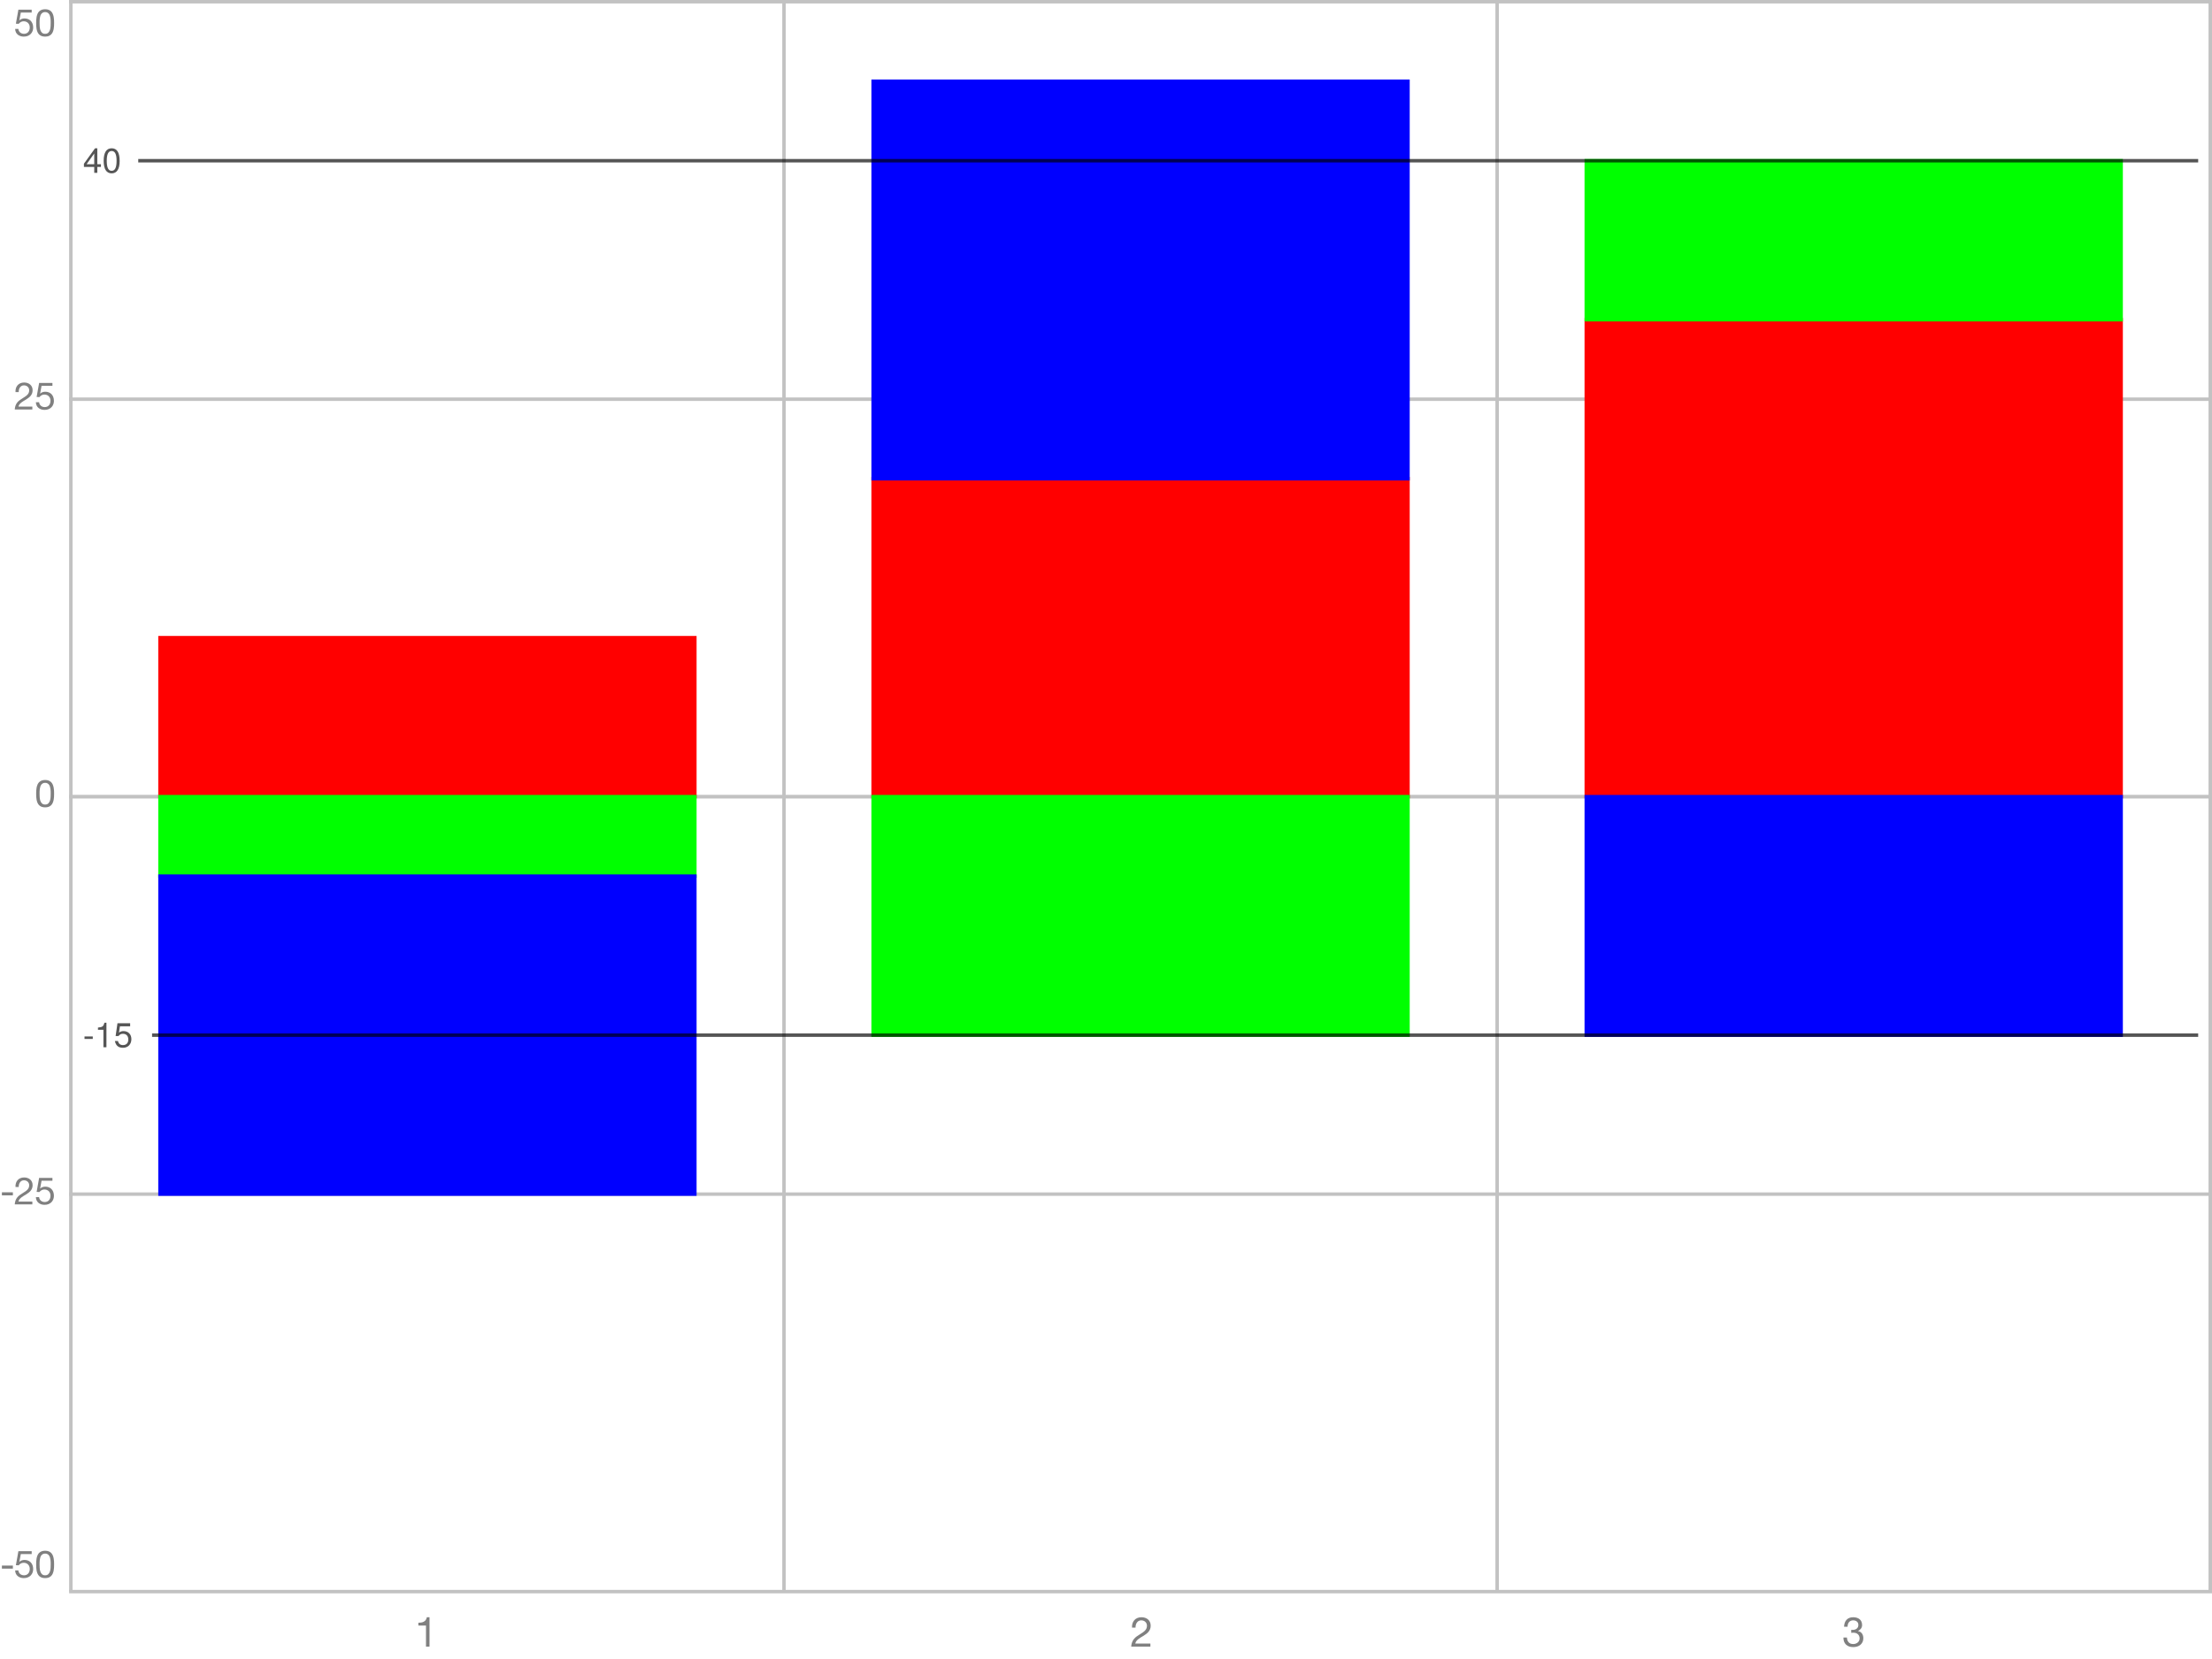
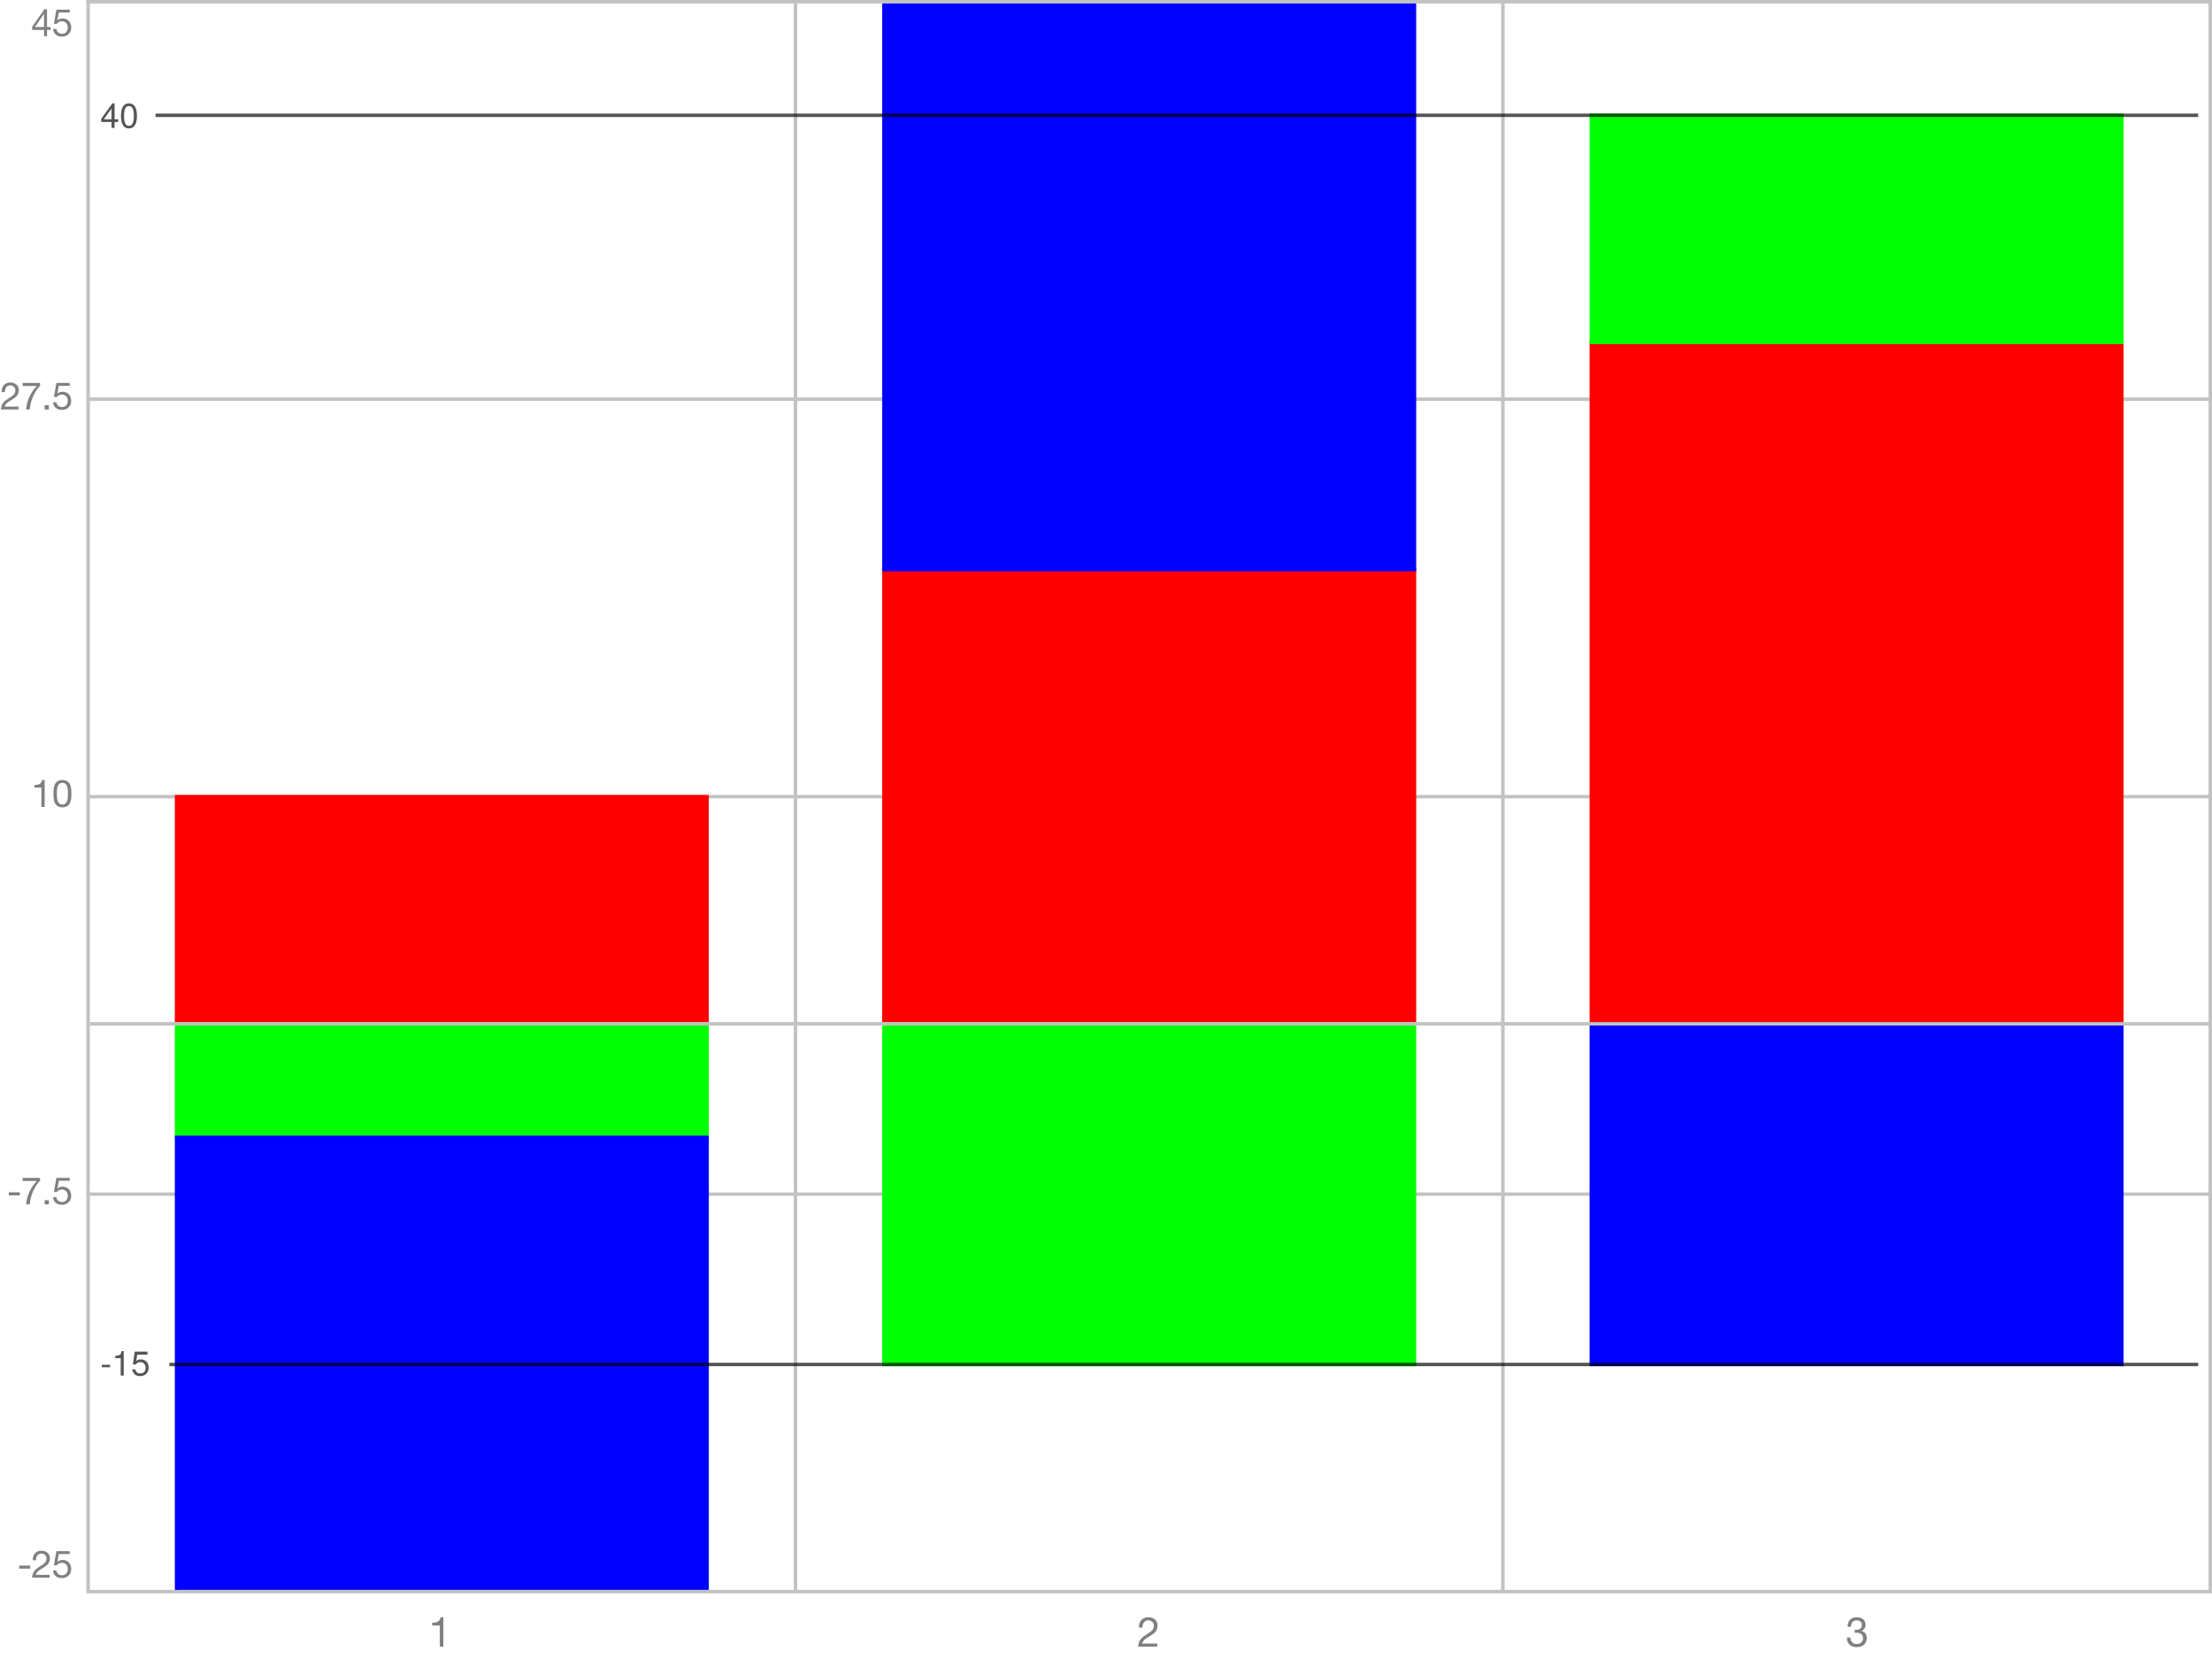
<svg xmlns="http://www.w3.org/2000/svg" color-interpolation="auto" color-rendering="auto" fill="black" fill-opacity="1" font-family="'Dialog'" font-size="12px" font-style="normal" font-weight="normal" height="480" image-rendering="auto" shape-rendering="auto" stroke="black" stroke-dasharray="none" stroke-dashoffset="0" stroke-linecap="square" stroke-linejoin="miter" stroke-miterlimit="10" stroke-opacity="1" stroke-width="1" text-rendering="auto" width="640">
  <defs id="genericDefs" />
  <g>
    <defs id="defs1">
      <clipPath clipPathUnits="userSpaceOnUse" id="clipPath1">
        <path d="M0 0 L7 0 L7 15 L0 15 L0 0 Z" />
      </clipPath>
      <clipPath clipPathUnits="userSpaceOnUse" id="clipPath2">
-         <path d="M0 0 L16 0 L16 14 L0 14 L0 0 Z" />
+         <path d="M0 0 L21 0 L21 14 L0 14 L0 0 Z" />
      </clipPath>
      <clipPath clipPathUnits="userSpaceOnUse" id="clipPath3">
-         <path d="M21 1 L639 1 L639 460 L21 460 L21 1 Z" />
+         <path d="M26 1 L639 1 L639 460 L26 460 L26 1 Z" />
      </clipPath>
      <clipPath clipPathUnits="userSpaceOnUse" id="clipPath4">
        <path d="M0 0 L0 13 L16 13 L16 0 Z" />
      </clipPath>
      <clipPath clipPathUnits="userSpaceOnUse" id="clipPath5">
        <path d="M0 0 L0 13 L12 13 L12 0 Z" />
      </clipPath>
    </defs>
-     <g color-interpolation="linearRGB" color-rendering="optimizeQuality" fill="rgb(194,194,194)" fill-opacity="0.502" image-rendering="optimizeQuality" stroke="rgb(194,194,194)" stroke-opacity="0.502">
-       <line fill="none" x1="20.5" x2="639.5" y1="230.5" y2="230.5" />
-       <line fill="none" fill-opacity="1" stroke-opacity="1" x1="20.5" x2="639.5" y1="0.5" y2="0.5" />
-       <line fill="none" fill-opacity="1" stroke-opacity="1" x1="20.5" x2="639.5" y1="115.5" y2="115.5" />
-       <line fill="none" fill-opacity="1" stroke-opacity="1" x1="20.5" x2="639.5" y1="230.5" y2="230.5" />
-       <line fill="none" fill-opacity="1" stroke-opacity="1" x1="20.5" x2="639.5" y1="345.5" y2="345.5" />
-       <line fill="none" fill-opacity="1" stroke-opacity="1" x1="20.5" x2="639.5" y1="460.5" y2="460.5" />
-       <line fill="none" fill-opacity="1" stroke-opacity="1" x1="20.5" x2="20.5" y1="0.5" y2="460" />
-       <line fill="none" fill-opacity="1" stroke-opacity="1" x1="226.833" x2="226.833" y1="0.5" y2="460" />
-       <line fill="none" fill-opacity="1" stroke-opacity="1" x1="433.167" x2="433.167" y1="0.5" y2="460" />
-       <line fill="none" fill-opacity="1" stroke-opacity="1" x1="639.5" x2="639.5" y1="0.5" y2="460" />
+     <g color-interpolation="linearRGB" color-rendering="optimizeQuality" fill="rgb(194,194,194)" image-rendering="optimizeQuality" stroke="rgb(194,194,194)">
+       <line fill="none" x1="25.5" x2="639.5" y1="0.5" y2="0.5" />
+       <line fill="none" x1="25.5" x2="639.5" y1="115.5" y2="115.5" />
+       <line fill="none" x1="25.5" x2="639.5" y1="230.5" y2="230.5" />
+       <line fill="none" x1="25.5" x2="639.5" y1="345.5" y2="345.5" />
+       <line fill="none" x1="25.5" x2="639.5" y1="460.5" y2="460.5" />
+       <line fill="none" x1="25.5" x2="25.5" y1="0.5" y2="460" />
+       <line fill="none" x1="230.167" x2="230.167" y1="0.5" y2="460" />
+       <line fill="none" x1="434.833" x2="434.833" y1="0.5" y2="460" />
+       <line fill="none" x1="639.5" x2="639.5" y1="0.5" y2="460" />
    </g>
-     <g color-interpolation="linearRGB" color-rendering="optimizeQuality" fill="gray" font-family="'Helvetica Neue'" image-rendering="optimizeQuality" stroke="gray" transform="translate(120,465)">
+     <g color-interpolation="linearRGB" color-rendering="optimizeQuality" fill="gray" font-family="'Helvetica Neue'" image-rendering="optimizeQuality" stroke="gray" transform="translate(124,465)">
      <path clip-path="url(#clipPath1)" d="M4.272 11.424 L4.272 2.916 L3.492 2.916 Q3.408 3.396 3.18 3.708 Q2.952 4.02 2.622 4.2 Q2.292 4.38 1.884 4.446 Q1.476 4.512 1.044 4.512 L1.044 5.328 L3.252 5.328 L3.252 11.424 Z" stroke="none" />
    </g>
-     <g color-interpolation="linearRGB" color-rendering="optimizeQuality" fill="gray" font-family="'Helvetica Neue'" image-rendering="optimizeQuality" stroke="gray" transform="translate(327,465)">
+     <g color-interpolation="linearRGB" color-rendering="optimizeQuality" fill="gray" font-family="'Helvetica Neue'" image-rendering="optimizeQuality" stroke="gray" transform="translate(329,465)">
      <path clip-path="url(#clipPath1)" d="M0.528 5.928 L1.548 5.928 Q1.536 5.544 1.626 5.166 Q1.716 4.788 1.92 4.488 Q2.124 4.188 2.442 4.002 Q2.76 3.816 3.204 3.816 Q3.54 3.816 3.84 3.924 Q4.14 4.032 4.362 4.236 Q4.584 4.44 4.716 4.722 Q4.848 5.004 4.848 5.352 Q4.848 5.796 4.71 6.132 Q4.572 6.468 4.302 6.756 Q4.032 7.044 3.624 7.326 Q3.216 7.608 2.676 7.944 Q2.232 8.208 1.824 8.508 Q1.416 8.808 1.092 9.204 Q0.768 9.6 0.558 10.134 Q0.348 10.668 0.288 11.424 L5.844 11.424 L5.844 10.524 L1.476 10.524 Q1.548 10.128 1.782 9.822 Q2.016 9.516 2.346 9.252 Q2.676 8.988 3.072 8.754 Q3.468 8.52 3.864 8.28 Q4.26 8.028 4.632 7.752 Q5.004 7.476 5.292 7.134 Q5.58 6.792 5.754 6.36 Q5.928 5.928 5.928 5.364 Q5.928 4.764 5.718 4.308 Q5.508 3.852 5.148 3.546 Q4.788 3.24 4.302 3.078 Q3.816 2.916 3.264 2.916 Q2.592 2.916 2.064 3.144 Q1.536 3.372 1.182 3.774 Q0.828 4.176 0.66 4.728 Q0.492 5.28 0.528 5.928 Z" stroke="none" />
    </g>
-     <g color-interpolation="linearRGB" color-rendering="optimizeQuality" fill="gray" font-family="'Helvetica Neue'" image-rendering="optimizeQuality" stroke="gray" transform="translate(533,465)">
+     <g color-interpolation="linearRGB" color-rendering="optimizeQuality" fill="gray" font-family="'Helvetica Neue'" image-rendering="optimizeQuality" stroke="gray" transform="translate(534,465)">
      <path clip-path="url(#clipPath1)" d="M2.616 6.564 L2.616 7.428 Q2.904 7.392 3.228 7.392 Q3.612 7.392 3.942 7.494 Q4.272 7.596 4.512 7.806 Q4.752 8.016 4.896 8.322 Q5.04 8.628 5.04 9.024 Q5.04 9.408 4.89 9.714 Q4.74 10.02 4.488 10.23 Q4.236 10.44 3.9 10.554 Q3.564 10.668 3.192 10.668 Q2.316 10.668 1.86 10.146 Q1.404 9.624 1.38 8.796 L0.36 8.796 Q0.348 9.456 0.546 9.972 Q0.744 10.488 1.116 10.842 Q1.488 11.196 2.016 11.376 Q2.544 11.556 3.192 11.556 Q3.792 11.556 4.326 11.394 Q4.86 11.232 5.256 10.908 Q5.652 10.584 5.886 10.098 Q6.12 9.612 6.12 8.976 Q6.12 8.208 5.742 7.644 Q5.364 7.08 4.584 6.912 L4.584 6.888 Q5.088 6.66 5.424 6.216 Q5.76 5.772 5.76 5.196 Q5.76 4.608 5.562 4.176 Q5.364 3.744 5.016 3.468 Q4.668 3.192 4.194 3.054 Q3.72 2.916 3.168 2.916 Q2.532 2.916 2.046 3.12 Q1.56 3.324 1.236 3.684 Q0.912 4.044 0.738 4.548 Q0.564 5.052 0.54 5.664 L1.56 5.664 Q1.56 5.292 1.656 4.956 Q1.752 4.62 1.95 4.368 Q2.148 4.116 2.454 3.966 Q2.76 3.816 3.168 3.816 Q3.816 3.816 4.248 4.158 Q4.68 4.5 4.68 5.184 Q4.68 5.52 4.548 5.784 Q4.416 6.048 4.194 6.222 Q3.972 6.396 3.678 6.486 Q3.384 6.576 3.06 6.576 L2.844 6.576 Q2.784 6.576 2.724 6.576 Q2.676 6.576 2.616 6.564 Z" stroke="none" />
    </g>
    <g color-interpolation="linearRGB" color-rendering="optimizeQuality" fill="gray" font-family="'Helvetica Neue'" font-size="11px" image-rendering="optimizeQuality" stroke="gray" transform="translate(0,446)">
-       <path clip-path="url(#clipPath2)" d="M0.55 6.974 L0.55 7.854 L3.729 7.854 L3.729 6.974 ZM9.17 3.63 L9.17 2.805 L5.32 2.805 L4.594 6.853 L5.397 6.897 Q5.672 6.567 6.029 6.364 Q6.387 6.16 6.849 6.16 Q7.245 6.16 7.569 6.292 Q7.894 6.424 8.125 6.66 Q8.356 6.897 8.482 7.221 Q8.609 7.546 8.609 7.931 Q8.609 8.393 8.477 8.739 Q8.345 9.086 8.12 9.317 Q7.894 9.548 7.591 9.664 Q7.289 9.779 6.959 9.779 Q6.607 9.779 6.316 9.675 Q6.024 9.57 5.809 9.377 Q5.595 9.185 5.468 8.927 Q5.342 8.668 5.32 8.371 L4.385 8.371 Q4.396 8.899 4.594 9.317 Q4.792 9.735 5.133 10.015 Q5.474 10.296 5.92 10.444 Q6.365 10.593 6.871 10.593 Q7.553 10.593 8.065 10.379 Q8.576 10.164 8.917 9.801 Q9.258 9.438 9.428 8.97 Q9.599 8.503 9.599 8.008 Q9.599 7.337 9.401 6.837 Q9.203 6.336 8.862 6 Q8.521 5.665 8.059 5.5 Q7.597 5.335 7.08 5.335 Q6.684 5.335 6.282 5.473 Q5.881 5.61 5.628 5.896 L5.606 5.874 L6.024 3.63 ZM11.452 6.633 Q11.452 6.347 11.457 6 Q11.463 5.654 11.512 5.308 Q11.562 4.961 11.655 4.631 Q11.749 4.301 11.931 4.053 Q12.112 3.806 12.387 3.652 Q12.662 3.498 13.058 3.498 Q13.454 3.498 13.729 3.652 Q14.004 3.806 14.185 4.053 Q14.367 4.301 14.46 4.631 Q14.554 4.961 14.604 5.308 Q14.653 5.654 14.659 6 Q14.664 6.347 14.664 6.633 Q14.664 7.073 14.636 7.617 Q14.609 8.162 14.46 8.64 Q14.312 9.119 13.982 9.449 Q13.652 9.779 13.058 9.779 Q12.464 9.779 12.134 9.449 Q11.804 9.119 11.655 8.64 Q11.507 8.162 11.479 7.617 Q11.452 7.073 11.452 6.633 ZM10.462 6.644 Q10.462 7.073 10.484 7.535 Q10.506 7.997 10.594 8.437 Q10.682 8.877 10.847 9.268 Q11.012 9.658 11.298 9.955 Q11.584 10.252 12.018 10.422 Q12.453 10.593 13.058 10.593 Q13.674 10.593 14.103 10.422 Q14.532 10.252 14.818 9.955 Q15.104 9.658 15.269 9.268 Q15.434 8.877 15.522 8.437 Q15.61 7.997 15.632 7.535 Q15.654 7.073 15.654 6.644 Q15.654 6.215 15.632 5.753 Q15.61 5.291 15.522 4.851 Q15.434 4.411 15.269 4.015 Q15.104 3.619 14.818 3.322 Q14.532 3.025 14.098 2.849 Q13.663 2.673 13.058 2.673 Q12.453 2.673 12.018 2.849 Q11.584 3.025 11.298 3.322 Q11.012 3.619 10.847 4.015 Q10.682 4.411 10.594 4.851 Q10.506 5.291 10.484 5.753 Q10.462 6.215 10.462 6.644 Z" stroke="none" />
+       <path clip-path="url(#clipPath2)" d="M5.55 6.974 L5.55 7.854 L8.729 7.854 L8.729 6.974 ZM9.484 5.434 L10.419 5.434 Q10.408 5.082 10.491 4.736 Q10.573 4.389 10.76 4.114 Q10.947 3.839 11.239 3.668 Q11.53 3.498 11.937 3.498 Q12.245 3.498 12.52 3.597 Q12.795 3.696 12.998 3.883 Q13.202 4.07 13.323 4.329 Q13.444 4.587 13.444 4.906 Q13.444 5.313 13.318 5.621 Q13.191 5.929 12.944 6.193 Q12.696 6.457 12.322 6.715 Q11.948 6.974 11.453 7.282 Q11.046 7.524 10.672 7.799 Q10.298 8.074 10.001 8.437 Q9.704 8.8 9.511 9.29 Q9.319 9.779 9.264 10.472 L14.357 10.472 L14.357 9.647 L10.353 9.647 Q10.419 9.284 10.633 9.004 Q10.848 8.723 11.15 8.481 Q11.453 8.239 11.816 8.024 Q12.179 7.81 12.542 7.59 Q12.905 7.359 13.246 7.106 Q13.587 6.853 13.851 6.54 Q14.115 6.226 14.274 5.83 Q14.434 5.434 14.434 4.917 Q14.434 4.367 14.242 3.949 Q14.049 3.531 13.719 3.251 Q13.389 2.97 12.944 2.821 Q12.498 2.673 11.992 2.673 Q11.376 2.673 10.892 2.882 Q10.408 3.091 10.084 3.459 Q9.759 3.828 9.605 4.334 Q9.451 4.84 9.484 5.434 ZM20.17 3.63 L20.17 2.805 L16.32 2.805 L15.594 6.853 L16.397 6.897 Q16.672 6.567 17.029 6.364 Q17.387 6.16 17.849 6.16 Q18.245 6.16 18.57 6.292 Q18.894 6.424 19.125 6.66 Q19.356 6.897 19.483 7.221 Q19.609 7.546 19.609 7.931 Q19.609 8.393 19.477 8.739 Q19.345 9.086 19.119 9.317 Q18.894 9.548 18.591 9.664 Q18.289 9.779 17.959 9.779 Q17.607 9.779 17.316 9.675 Q17.024 9.57 16.809 9.377 Q16.595 9.185 16.468 8.927 Q16.342 8.668 16.32 8.371 L15.385 8.371 Q15.396 8.899 15.594 9.317 Q15.792 9.735 16.133 10.015 Q16.474 10.296 16.919 10.444 Q17.365 10.593 17.871 10.593 Q18.553 10.593 19.064 10.379 Q19.576 10.164 19.917 9.801 Q20.258 9.438 20.428 8.97 Q20.599 8.503 20.599 8.008 Q20.599 7.337 20.401 6.837 Q20.203 6.336 19.862 6 Q19.521 5.665 19.059 5.5 Q18.597 5.335 18.08 5.335 Q17.684 5.335 17.282 5.473 Q16.881 5.61 16.628 5.896 L16.606 5.874 L17.024 3.63 Z" stroke="none" />
    </g>
    <g color-interpolation="linearRGB" color-rendering="optimizeQuality" fill="gray" font-family="'Helvetica Neue'" font-size="11px" image-rendering="optimizeQuality" stroke="gray" transform="translate(0,338)">
-       <path clip-path="url(#clipPath2)" d="M0.55 6.974 L0.55 7.854 L3.729 7.854 L3.729 6.974 ZM4.484 5.434 L5.419 5.434 Q5.408 5.082 5.49 4.736 Q5.573 4.389 5.76 4.114 Q5.947 3.839 6.239 3.668 Q6.53 3.498 6.937 3.498 Q7.245 3.498 7.52 3.597 Q7.795 3.696 7.998 3.883 Q8.202 4.07 8.323 4.329 Q8.444 4.587 8.444 4.906 Q8.444 5.313 8.318 5.621 Q8.191 5.929 7.944 6.193 Q7.696 6.457 7.322 6.715 Q6.948 6.974 6.453 7.282 Q6.046 7.524 5.672 7.799 Q5.298 8.074 5.001 8.437 Q4.704 8.8 4.511 9.29 Q4.319 9.779 4.264 10.472 L9.357 10.472 L9.357 9.647 L5.353 9.647 Q5.419 9.284 5.633 9.004 Q5.848 8.723 6.151 8.481 Q6.453 8.239 6.816 8.024 Q7.179 7.81 7.542 7.59 Q7.905 7.359 8.246 7.106 Q8.587 6.853 8.851 6.54 Q9.115 6.226 9.274 5.83 Q9.434 5.434 9.434 4.917 Q9.434 4.367 9.242 3.949 Q9.049 3.531 8.719 3.251 Q8.389 2.97 7.944 2.821 Q7.498 2.673 6.992 2.673 Q6.376 2.673 5.892 2.882 Q5.408 3.091 5.083 3.459 Q4.759 3.828 4.605 4.334 Q4.451 4.84 4.484 5.434 ZM15.17 3.63 L15.17 2.805 L11.32 2.805 L10.594 6.853 L11.397 6.897 Q11.672 6.567 12.03 6.364 Q12.387 6.16 12.849 6.16 Q13.245 6.16 13.569 6.292 Q13.894 6.424 14.125 6.66 Q14.356 6.897 14.482 7.221 Q14.609 7.546 14.609 7.931 Q14.609 8.393 14.477 8.739 Q14.345 9.086 14.12 9.317 Q13.894 9.548 13.591 9.664 Q13.289 9.779 12.959 9.779 Q12.607 9.779 12.316 9.675 Q12.024 9.57 11.809 9.377 Q11.595 9.185 11.469 8.927 Q11.342 8.668 11.32 8.371 L10.385 8.371 Q10.396 8.899 10.594 9.317 Q10.792 9.735 11.133 10.015 Q11.474 10.296 11.919 10.444 Q12.365 10.593 12.871 10.593 Q13.553 10.593 14.065 10.379 Q14.576 10.164 14.917 9.801 Q15.258 9.438 15.428 8.97 Q15.599 8.503 15.599 8.008 Q15.599 7.337 15.401 6.837 Q15.203 6.336 14.862 6 Q14.521 5.665 14.059 5.5 Q13.597 5.335 13.08 5.335 Q12.684 5.335 12.283 5.473 Q11.881 5.61 11.628 5.896 L11.606 5.874 L12.024 3.63 Z" stroke="none" />
+       <path clip-path="url(#clipPath2)" d="M2.55 6.974 L2.55 7.854 L5.729 7.854 L5.729 6.974 ZM11.599 3.608 L11.599 2.805 L6.55 2.805 L6.55 3.685 L10.642 3.685 Q10.026 4.334 9.492 5.104 Q8.959 5.874 8.552 6.737 Q8.145 7.601 7.886 8.541 Q7.628 9.482 7.562 10.472 L8.607 10.472 Q8.662 9.559 8.915 8.591 Q9.168 7.623 9.569 6.71 Q9.971 5.797 10.488 4.994 Q11.005 4.191 11.599 3.608 ZM12.913 9.251 L12.913 10.472 L14.134 10.472 L14.134 9.251 ZM20.17 3.63 L20.17 2.805 L16.32 2.805 L15.594 6.853 L16.397 6.897 Q16.672 6.567 17.029 6.364 Q17.387 6.16 17.849 6.16 Q18.245 6.16 18.57 6.292 Q18.894 6.424 19.125 6.66 Q19.356 6.897 19.483 7.221 Q19.609 7.546 19.609 7.931 Q19.609 8.393 19.477 8.739 Q19.345 9.086 19.119 9.317 Q18.894 9.548 18.591 9.664 Q18.289 9.779 17.959 9.779 Q17.607 9.779 17.316 9.675 Q17.024 9.57 16.809 9.377 Q16.595 9.185 16.468 8.927 Q16.342 8.668 16.32 8.371 L15.385 8.371 Q15.396 8.899 15.594 9.317 Q15.792 9.735 16.133 10.015 Q16.474 10.296 16.919 10.444 Q17.365 10.593 17.871 10.593 Q18.553 10.593 19.064 10.379 Q19.576 10.164 19.917 9.801 Q20.258 9.438 20.428 8.97 Q20.599 8.503 20.599 8.008 Q20.599 7.337 20.401 6.837 Q20.203 6.336 19.862 6 Q19.521 5.665 19.059 5.5 Q18.597 5.335 18.08 5.335 Q17.684 5.335 17.282 5.473 Q16.881 5.61 16.628 5.896 L16.606 5.874 L17.024 3.63 Z" stroke="none" />
    </g>
    <g color-interpolation="linearRGB" color-rendering="optimizeQuality" fill="gray" font-family="'Helvetica Neue'" font-size="11px" image-rendering="optimizeQuality" stroke="gray" transform="translate(0,223)">
-       <path clip-path="url(#clipPath2)" d="M11.452 6.633 Q11.452 6.347 11.457 6 Q11.463 5.654 11.512 5.308 Q11.562 4.961 11.655 4.631 Q11.749 4.301 11.931 4.053 Q12.112 3.806 12.387 3.652 Q12.662 3.498 13.058 3.498 Q13.454 3.498 13.729 3.652 Q14.004 3.806 14.185 4.053 Q14.367 4.301 14.46 4.631 Q14.554 4.961 14.604 5.308 Q14.653 5.654 14.659 6 Q14.664 6.347 14.664 6.633 Q14.664 7.073 14.636 7.617 Q14.609 8.162 14.46 8.64 Q14.312 9.119 13.982 9.449 Q13.652 9.779 13.058 9.779 Q12.464 9.779 12.134 9.449 Q11.804 9.119 11.655 8.64 Q11.507 8.162 11.479 7.617 Q11.452 7.073 11.452 6.633 ZM10.462 6.644 Q10.462 7.073 10.484 7.535 Q10.506 7.997 10.594 8.437 Q10.682 8.877 10.847 9.268 Q11.012 9.658 11.298 9.955 Q11.584 10.252 12.018 10.422 Q12.453 10.593 13.058 10.593 Q13.674 10.593 14.103 10.422 Q14.532 10.252 14.818 9.955 Q15.104 9.658 15.269 9.268 Q15.434 8.877 15.522 8.437 Q15.61 7.997 15.632 7.535 Q15.654 7.073 15.654 6.644 Q15.654 6.215 15.632 5.753 Q15.61 5.291 15.522 4.851 Q15.434 4.411 15.269 4.015 Q15.104 3.619 14.818 3.322 Q14.532 3.025 14.098 2.849 Q13.663 2.673 13.058 2.673 Q12.453 2.673 12.018 2.849 Q11.584 3.025 11.298 3.322 Q11.012 3.619 10.847 4.015 Q10.682 4.411 10.594 4.851 Q10.506 5.291 10.484 5.753 Q10.462 6.215 10.462 6.644 Z" stroke="none" />
+       <path clip-path="url(#clipPath2)" d="M12.916 10.472 L12.916 2.673 L12.201 2.673 Q12.124 3.113 11.915 3.399 Q11.706 3.685 11.403 3.85 Q11.101 4.015 10.727 4.075 Q10.353 4.136 9.957 4.136 L9.957 4.884 L11.981 4.884 L11.981 10.472 ZM16.452 6.633 Q16.452 6.347 16.457 6 Q16.463 5.654 16.512 5.308 Q16.562 4.961 16.655 4.631 Q16.749 4.301 16.93 4.053 Q17.112 3.806 17.387 3.652 Q17.662 3.498 18.058 3.498 Q18.454 3.498 18.729 3.652 Q19.004 3.806 19.186 4.053 Q19.367 4.301 19.46 4.631 Q19.554 4.961 19.604 5.308 Q19.653 5.654 19.659 6 Q19.664 6.347 19.664 6.633 Q19.664 7.073 19.637 7.617 Q19.609 8.162 19.46 8.64 Q19.312 9.119 18.982 9.449 Q18.652 9.779 18.058 9.779 Q17.464 9.779 17.134 9.449 Q16.804 9.119 16.655 8.64 Q16.507 8.162 16.48 7.617 Q16.452 7.073 16.452 6.633 ZM15.462 6.644 Q15.462 7.073 15.484 7.535 Q15.506 7.997 15.594 8.437 Q15.682 8.877 15.847 9.268 Q16.012 9.658 16.298 9.955 Q16.584 10.252 17.018 10.422 Q17.453 10.593 18.058 10.593 Q18.674 10.593 19.103 10.422 Q19.532 10.252 19.818 9.955 Q20.104 9.658 20.269 9.268 Q20.434 8.877 20.522 8.437 Q20.61 7.997 20.632 7.535 Q20.654 7.073 20.654 6.644 Q20.654 6.215 20.632 5.753 Q20.61 5.291 20.522 4.851 Q20.434 4.411 20.269 4.015 Q20.104 3.619 19.818 3.322 Q19.532 3.025 19.098 2.849 Q18.663 2.673 18.058 2.673 Q17.453 2.673 17.018 2.849 Q16.584 3.025 16.298 3.322 Q16.012 3.619 15.847 4.015 Q15.682 4.411 15.594 4.851 Q15.506 5.291 15.484 5.753 Q15.462 6.215 15.462 6.644 Z" stroke="none" />
    </g>
    <g color-interpolation="linearRGB" color-rendering="optimizeQuality" fill="gray" font-family="'Helvetica Neue'" font-size="11px" image-rendering="optimizeQuality" stroke="gray" transform="translate(0,108)">
-       <path clip-path="url(#clipPath2)" d="M4.484 5.434 L5.419 5.434 Q5.408 5.082 5.49 4.736 Q5.573 4.389 5.76 4.114 Q5.947 3.839 6.239 3.668 Q6.53 3.498 6.937 3.498 Q7.245 3.498 7.52 3.597 Q7.795 3.696 7.998 3.883 Q8.202 4.07 8.323 4.329 Q8.444 4.587 8.444 4.906 Q8.444 5.313 8.318 5.621 Q8.191 5.929 7.944 6.193 Q7.696 6.457 7.322 6.715 Q6.948 6.974 6.453 7.282 Q6.046 7.524 5.672 7.799 Q5.298 8.074 5.001 8.437 Q4.704 8.8 4.511 9.29 Q4.319 9.779 4.264 10.472 L9.357 10.472 L9.357 9.647 L5.353 9.647 Q5.419 9.284 5.633 9.004 Q5.848 8.723 6.151 8.481 Q6.453 8.239 6.816 8.024 Q7.179 7.81 7.542 7.59 Q7.905 7.359 8.246 7.106 Q8.587 6.853 8.851 6.54 Q9.115 6.226 9.274 5.83 Q9.434 5.434 9.434 4.917 Q9.434 4.367 9.242 3.949 Q9.049 3.531 8.719 3.251 Q8.389 2.97 7.944 2.821 Q7.498 2.673 6.992 2.673 Q6.376 2.673 5.892 2.882 Q5.408 3.091 5.083 3.459 Q4.759 3.828 4.605 4.334 Q4.451 4.84 4.484 5.434 ZM15.17 3.63 L15.17 2.805 L11.32 2.805 L10.594 6.853 L11.397 6.897 Q11.672 6.567 12.03 6.364 Q12.387 6.16 12.849 6.16 Q13.245 6.16 13.569 6.292 Q13.894 6.424 14.125 6.66 Q14.356 6.897 14.482 7.221 Q14.609 7.546 14.609 7.931 Q14.609 8.393 14.477 8.739 Q14.345 9.086 14.12 9.317 Q13.894 9.548 13.591 9.664 Q13.289 9.779 12.959 9.779 Q12.607 9.779 12.316 9.675 Q12.024 9.57 11.809 9.377 Q11.595 9.185 11.469 8.927 Q11.342 8.668 11.32 8.371 L10.385 8.371 Q10.396 8.899 10.594 9.317 Q10.792 9.735 11.133 10.015 Q11.474 10.296 11.919 10.444 Q12.365 10.593 12.871 10.593 Q13.553 10.593 14.065 10.379 Q14.576 10.164 14.917 9.801 Q15.258 9.438 15.428 8.97 Q15.599 8.503 15.599 8.008 Q15.599 7.337 15.401 6.837 Q15.203 6.336 14.862 6 Q14.521 5.665 14.059 5.5 Q13.597 5.335 13.08 5.335 Q12.684 5.335 12.283 5.473 Q11.881 5.61 11.628 5.896 L11.606 5.874 L12.024 3.63 Z" stroke="none" />
+       <path clip-path="url(#clipPath2)" d="M0.484 5.434 L1.419 5.434 Q1.408 5.082 1.49 4.736 Q1.573 4.389 1.76 4.114 Q1.947 3.839 2.239 3.668 Q2.53 3.498 2.937 3.498 Q3.245 3.498 3.52 3.597 Q3.795 3.696 3.998 3.883 Q4.202 4.07 4.323 4.329 Q4.444 4.587 4.444 4.906 Q4.444 5.313 4.317 5.621 Q4.191 5.929 3.943 6.193 Q3.696 6.457 3.322 6.715 Q2.948 6.974 2.453 7.282 Q2.046 7.524 1.672 7.799 Q1.298 8.074 1.001 8.437 Q0.704 8.8 0.511 9.29 Q0.319 9.779 0.264 10.472 L5.357 10.472 L5.357 9.647 L1.353 9.647 Q1.419 9.284 1.633 9.004 Q1.848 8.723 2.151 8.481 Q2.453 8.239 2.816 8.024 Q3.179 7.81 3.542 7.59 Q3.905 7.359 4.246 7.106 Q4.587 6.853 4.851 6.54 Q5.115 6.226 5.274 5.83 Q5.434 5.434 5.434 4.917 Q5.434 4.367 5.242 3.949 Q5.049 3.531 4.719 3.251 Q4.389 2.97 3.943 2.821 Q3.498 2.673 2.992 2.673 Q2.376 2.673 1.892 2.882 Q1.408 3.091 1.083 3.459 Q0.759 3.828 0.605 4.334 Q0.451 4.84 0.484 5.434 ZM11.599 3.608 L11.599 2.805 L6.55 2.805 L6.55 3.685 L10.642 3.685 Q10.026 4.334 9.492 5.104 Q8.959 5.874 8.552 6.737 Q8.145 7.601 7.886 8.541 Q7.628 9.482 7.562 10.472 L8.607 10.472 Q8.662 9.559 8.915 8.591 Q9.168 7.623 9.569 6.71 Q9.971 5.797 10.488 4.994 Q11.005 4.191 11.599 3.608 ZM12.913 9.251 L12.913 10.472 L14.134 10.472 L14.134 9.251 ZM20.17 3.63 L20.17 2.805 L16.32 2.805 L15.594 6.853 L16.397 6.897 Q16.672 6.567 17.029 6.364 Q17.387 6.16 17.849 6.16 Q18.245 6.16 18.57 6.292 Q18.894 6.424 19.125 6.66 Q19.356 6.897 19.483 7.221 Q19.609 7.546 19.609 7.931 Q19.609 8.393 19.477 8.739 Q19.345 9.086 19.119 9.317 Q18.894 9.548 18.591 9.664 Q18.289 9.779 17.959 9.779 Q17.607 9.779 17.316 9.675 Q17.024 9.57 16.809 9.377 Q16.595 9.185 16.468 8.927 Q16.342 8.668 16.32 8.371 L15.385 8.371 Q15.396 8.899 15.594 9.317 Q15.792 9.735 16.133 10.015 Q16.474 10.296 16.919 10.444 Q17.365 10.593 17.871 10.593 Q18.553 10.593 19.064 10.379 Q19.576 10.164 19.917 9.801 Q20.258 9.438 20.428 8.97 Q20.599 8.503 20.599 8.008 Q20.599 7.337 20.401 6.837 Q20.203 6.336 19.862 6 Q19.521 5.665 19.059 5.5 Q18.597 5.335 18.08 5.335 Q17.684 5.335 17.282 5.473 Q16.881 5.61 16.628 5.896 L16.606 5.874 L17.024 3.63 Z" stroke="none" />
    </g>
    <g color-interpolation="linearRGB" color-rendering="optimizeQuality" fill="gray" font-family="'Helvetica Neue'" font-size="11px" image-rendering="optimizeQuality" stroke="gray">
-       <path clip-path="url(#clipPath2)" d="M9.17 3.63 L9.17 2.805 L5.32 2.805 L4.594 6.853 L5.397 6.897 Q5.672 6.567 6.029 6.364 Q6.387 6.16 6.849 6.16 Q7.245 6.16 7.569 6.292 Q7.894 6.424 8.125 6.66 Q8.356 6.897 8.482 7.221 Q8.609 7.546 8.609 7.931 Q8.609 8.393 8.477 8.739 Q8.345 9.086 8.12 9.317 Q7.894 9.548 7.591 9.664 Q7.289 9.779 6.959 9.779 Q6.607 9.779 6.316 9.675 Q6.024 9.57 5.809 9.377 Q5.595 9.185 5.468 8.927 Q5.342 8.668 5.32 8.371 L4.385 8.371 Q4.396 8.899 4.594 9.317 Q4.792 9.735 5.133 10.015 Q5.474 10.296 5.92 10.444 Q6.365 10.593 6.871 10.593 Q7.553 10.593 8.065 10.379 Q8.576 10.164 8.917 9.801 Q9.258 9.438 9.428 8.97 Q9.599 8.503 9.599 8.008 Q9.599 7.337 9.401 6.837 Q9.203 6.336 8.862 6 Q8.521 5.665 8.059 5.5 Q7.597 5.335 7.08 5.335 Q6.684 5.335 6.282 5.473 Q5.881 5.61 5.628 5.896 L5.606 5.874 L6.024 3.63 ZM11.452 6.633 Q11.452 6.347 11.457 6 Q11.463 5.654 11.512 5.308 Q11.562 4.961 11.655 4.631 Q11.749 4.301 11.931 4.053 Q12.112 3.806 12.387 3.652 Q12.662 3.498 13.058 3.498 Q13.454 3.498 13.729 3.652 Q14.004 3.806 14.185 4.053 Q14.367 4.301 14.46 4.631 Q14.554 4.961 14.604 5.308 Q14.653 5.654 14.659 6 Q14.664 6.347 14.664 6.633 Q14.664 7.073 14.636 7.617 Q14.609 8.162 14.46 8.64 Q14.312 9.119 13.982 9.449 Q13.652 9.779 13.058 9.779 Q12.464 9.779 12.134 9.449 Q11.804 9.119 11.655 8.64 Q11.507 8.162 11.479 7.617 Q11.452 7.073 11.452 6.633 ZM10.462 6.644 Q10.462 7.073 10.484 7.535 Q10.506 7.997 10.594 8.437 Q10.682 8.877 10.847 9.268 Q11.012 9.658 11.298 9.955 Q11.584 10.252 12.018 10.422 Q12.453 10.593 13.058 10.593 Q13.674 10.593 14.103 10.422 Q14.532 10.252 14.818 9.955 Q15.104 9.658 15.269 9.268 Q15.434 8.877 15.522 8.437 Q15.61 7.997 15.632 7.535 Q15.654 7.073 15.654 6.644 Q15.654 6.215 15.632 5.753 Q15.61 5.291 15.522 4.851 Q15.434 4.411 15.269 4.015 Q15.104 3.619 14.818 3.322 Q14.532 3.025 14.098 2.849 Q13.663 2.673 13.058 2.673 Q12.453 2.673 12.018 2.849 Q11.584 3.025 11.298 3.322 Q11.012 3.619 10.847 4.015 Q10.682 4.411 10.594 4.851 Q10.506 5.291 10.484 5.753 Q10.462 6.215 10.462 6.644 Z" stroke="none" />
+       <path clip-path="url(#clipPath2)" d="M12.729 7.821 L10.111 7.821 L12.707 4.004 L12.729 4.004 ZM13.609 7.821 L13.609 2.673 L12.861 2.673 L9.308 7.744 L9.308 8.646 L12.729 8.646 L12.729 10.472 L13.609 10.472 L13.609 8.646 L14.665 8.646 L14.665 7.821 ZM20.17 3.63 L20.17 2.805 L16.32 2.805 L15.594 6.853 L16.397 6.897 Q16.672 6.567 17.029 6.364 Q17.387 6.16 17.849 6.16 Q18.245 6.16 18.57 6.292 Q18.894 6.424 19.125 6.66 Q19.356 6.897 19.483 7.221 Q19.609 7.546 19.609 7.931 Q19.609 8.393 19.477 8.739 Q19.345 9.086 19.119 9.317 Q18.894 9.548 18.591 9.664 Q18.289 9.779 17.959 9.779 Q17.607 9.779 17.316 9.675 Q17.024 9.57 16.809 9.377 Q16.595 9.185 16.468 8.927 Q16.342 8.668 16.32 8.371 L15.385 8.371 Q15.396 8.899 15.594 9.317 Q15.792 9.735 16.133 10.015 Q16.474 10.296 16.919 10.444 Q17.365 10.593 17.871 10.593 Q18.553 10.593 19.064 10.379 Q19.576 10.164 19.917 9.801 Q20.258 9.438 20.428 8.97 Q20.599 8.503 20.599 8.008 Q20.599 7.337 20.401 6.837 Q20.203 6.336 19.862 6 Q19.521 5.665 19.059 5.5 Q18.597 5.335 18.08 5.335 Q17.684 5.335 17.282 5.473 Q16.881 5.61 16.628 5.896 L16.606 5.874 L17.024 3.63 Z" stroke="none" />
    </g>
    <g color-interpolation="linearRGB" color-rendering="optimizeQuality" fill="red" image-rendering="optimizeQuality" stroke="red">
-       <rect clip-path="url(#clipPath3)" height="46" stroke="none" width="154.75" x="46.292" y="184.5" />
-       <rect clip-path="url(#clipPath3)" fill="none" height="46" width="154.75" x="46.292" y="184.5" />
-       <rect clip-path="url(#clipPath3)" height="92" stroke="none" width="154.75" x="252.625" y="138.5" />
-       <rect clip-path="url(#clipPath3)" fill="none" height="92" width="154.75" x="252.625" y="138.5" />
-       <rect clip-path="url(#clipPath3)" height="138" stroke="none" width="154.75" x="458.958" y="92.5" />
-       <rect clip-path="url(#clipPath3)" fill="none" height="138" width="154.75" x="458.958" y="92.5" />
-       <rect clip-path="url(#clipPath3)" fill="lime" height="23" stroke="none" width="154.75" x="46.292" y="230.5" />
-       <rect clip-path="url(#clipPath3)" fill="none" height="23" stroke="lime" width="154.75" x="46.292" y="230.5" />
-       <rect clip-path="url(#clipPath3)" fill="lime" height="69" stroke="none" width="154.75" x="252.625" y="230.5" />
-       <rect clip-path="url(#clipPath3)" fill="none" height="69" stroke="lime" width="154.75" x="252.625" y="230.5" />
-       <rect clip-path="url(#clipPath3)" fill="lime" height="46" stroke="none" width="154.75" x="458.958" y="46.5" />
-       <rect clip-path="url(#clipPath3)" fill="none" height="46" stroke="lime" width="154.75" x="458.958" y="46.5" />
-       <rect clip-path="url(#clipPath3)" fill="blue" height="92" stroke="none" width="154.75" x="46.292" y="253.5" />
-       <rect clip-path="url(#clipPath3)" fill="none" height="92" stroke="blue" width="154.75" x="46.292" y="253.5" />
-       <rect clip-path="url(#clipPath3)" fill="blue" height="115" stroke="none" width="154.75" x="252.625" y="23.5" />
-       <rect clip-path="url(#clipPath3)" fill="none" height="115" stroke="blue" width="154.75" x="252.625" y="23.5" />
-       <rect clip-path="url(#clipPath3)" fill="blue" height="69" stroke="none" width="154.75" x="458.958" y="230.5" />
-       <rect clip-path="url(#clipPath3)" fill="none" height="69" stroke="blue" width="154.75" x="458.958" y="230.5" />
+       <rect clip-path="url(#clipPath3)" height="65.714" stroke="none" width="153.5" x="51.083" y="230.5" />
+       <rect clip-path="url(#clipPath3)" fill="none" height="65.714" width="153.5" x="51.083" y="230.5" />
+       <rect clip-path="url(#clipPath3)" height="131.429" stroke="none" width="153.5" x="255.75" y="164.786" />
+       <rect clip-path="url(#clipPath3)" fill="none" height="131.429" width="153.5" x="255.75" y="164.786" />
+       <rect clip-path="url(#clipPath3)" height="197.143" stroke="none" width="153.5" x="460.417" y="99.071" />
+       <rect clip-path="url(#clipPath3)" fill="none" height="197.143" width="153.5" x="460.417" y="99.071" />
+       <rect clip-path="url(#clipPath3)" fill="lime" height="32.857" stroke="none" width="153.5" x="51.083" y="296.214" />
+       <rect clip-path="url(#clipPath3)" fill="none" height="32.857" stroke="lime" width="153.5" x="51.083" y="296.214" />
+       <rect clip-path="url(#clipPath3)" fill="lime" height="98.571" stroke="none" width="153.5" x="255.75" y="296.214" />
+       <rect clip-path="url(#clipPath3)" fill="none" height="98.571" stroke="lime" width="153.5" x="255.75" y="296.214" />
+       <rect clip-path="url(#clipPath3)" fill="lime" height="65.714" stroke="none" width="153.5" x="460.417" y="33.357" />
+       <rect clip-path="url(#clipPath3)" fill="none" height="65.714" stroke="lime" width="153.5" x="460.417" y="33.357" />
+       <rect clip-path="url(#clipPath3)" fill="blue" height="131.429" stroke="none" width="153.5" x="51.083" y="329.071" />
+       <rect clip-path="url(#clipPath3)" fill="none" height="131.429" stroke="blue" width="153.5" x="51.083" y="329.071" />
+       <rect clip-path="url(#clipPath3)" fill="blue" height="164.286" stroke="none" width="153.5" x="255.75" y="0.5" />
+       <rect clip-path="url(#clipPath3)" fill="none" height="164.286" stroke="blue" width="153.5" x="255.75" y="0.5" />
+       <rect clip-path="url(#clipPath3)" fill="blue" height="98.571" stroke="none" width="153.5" x="460.417" y="296.214" />
+       <rect clip-path="url(#clipPath3)" fill="none" height="98.571" stroke="blue" width="153.5" x="460.417" y="296.214" />
+       <line clip-path="url(#clipPath3)" fill="none" stroke="rgb(194,194,194)" x1="25.5" x2="639.5" y1="296.214" y2="296.214" />
    </g>
-     <g color-interpolation="linearRGB" color-rendering="optimizeQuality" fill="rgb(0,0,0)" fill-opacity="0.667" font-family="'Helvetica Neue'" font-size="10px" image-rendering="optimizeQuality" stroke="rgb(0,0,0)" stroke-opacity="0.667" text-rendering="optimizeLegibility" transform="translate(24,293)">
+     <g color-interpolation="linearRGB" color-rendering="optimizeQuality" fill="rgb(0,0,0)" fill-opacity="0.667" font-family="'Helvetica Neue'" font-size="10px" image-rendering="optimizeQuality" stroke="rgb(0,0,0)" stroke-opacity="0.667" text-rendering="optimizeLegibility" transform="translate(29,388)">
      <text clip-path="url(#clipPath4)" stroke="none" x="0" xml:space="preserve" y="10">-15</text>
    </g>
-     <g color-interpolation="linearRGB" color-rendering="optimizeQuality" fill="rgb(0,0,0)" fill-opacity="0.667" font-family="'Helvetica Neue'" font-size="10px" image-rendering="optimizeQuality" stroke="rgb(0,0,0)" stroke-opacity="0.667" text-rendering="optimizeLegibility" transform="translate(24,40)">
+     <g color-interpolation="linearRGB" color-rendering="optimizeQuality" fill="rgb(0,0,0)" fill-opacity="0.667" font-family="'Helvetica Neue'" font-size="10px" image-rendering="optimizeQuality" stroke="rgb(0,0,0)" stroke-opacity="0.667" text-rendering="optimizeLegibility" transform="translate(29,27)">
      <text clip-path="url(#clipPath5)" stroke="none" x="0" xml:space="preserve" y="10">40</text>
    </g>
    <g color-interpolation="linearRGB" color-rendering="optimizeQuality" fill="rgb(0,0,0)" fill-opacity="0.667" image-rendering="optimizeQuality" stroke="rgb(0,0,0)" stroke-opacity="0.667">
-       <line clip-path="url(#clipPath3)" fill="none" x1="44.5" x2="635.5" y1="299.5" y2="299.5" />
-       <line clip-path="url(#clipPath3)" fill="none" x1="40.5" x2="635.5" y1="46.5" y2="46.5" />
+       <line clip-path="url(#clipPath3)" fill="none" x1="49.5" x2="635.5" y1="394.786" y2="394.786" />
+       <line clip-path="url(#clipPath3)" fill="none" x1="45.5" x2="635.5" y1="33.357" y2="33.357" />
    </g>
  </g>
</svg>
